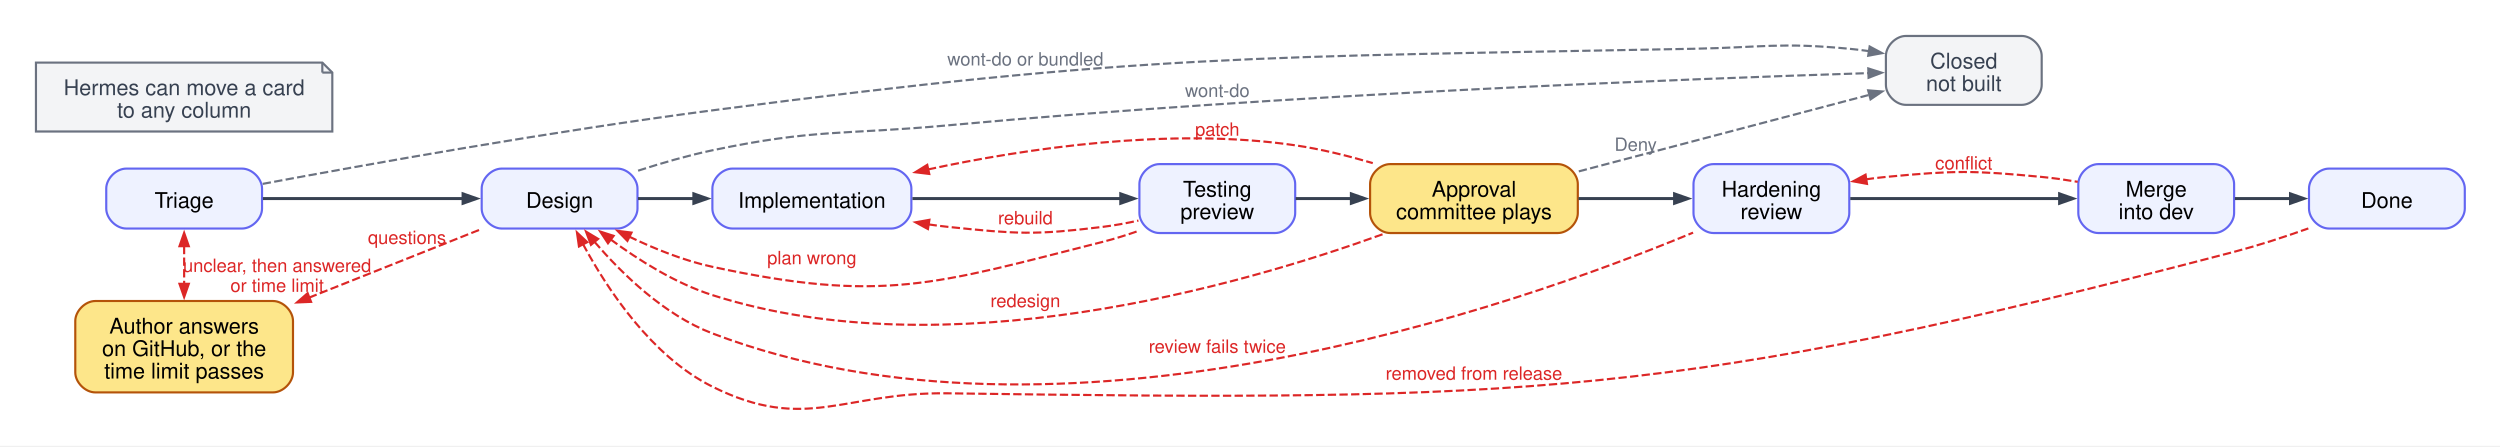
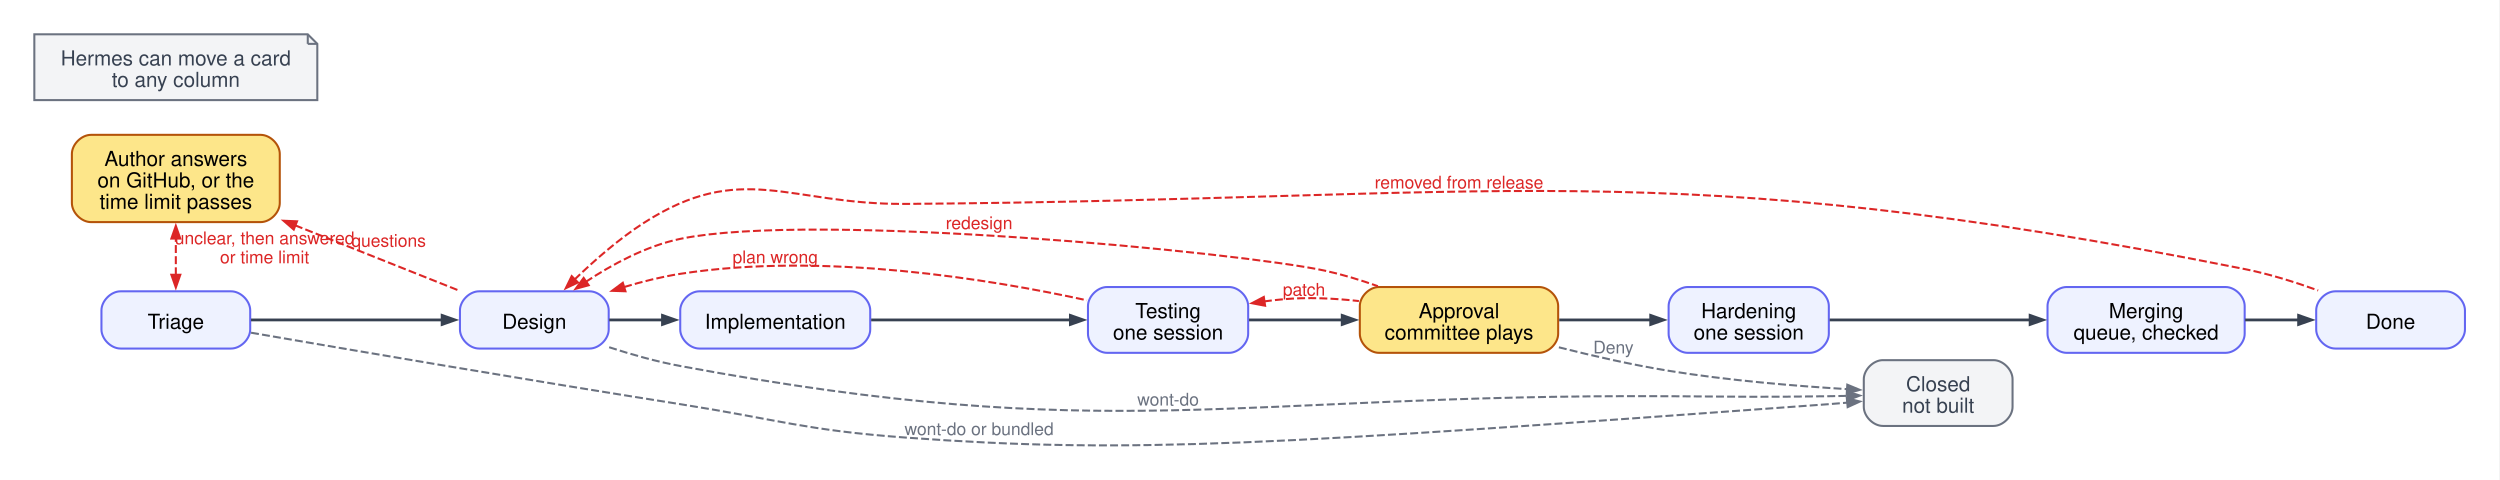
- <svg xmlns="http://www.w3.org/2000/svg" width="1502pt" height="268pt" viewBox="0.00 0.00 1502.00 268.00">
-   <g id="graph0" class="graph" transform="scale(1 1) rotate(0) translate(21.6 246.23)">
-     <polygon fill="white" stroke="none" points="-21.6,21.6 -21.6,-246.23 1480.85,-246.23 1480.85,21.6 -21.6,21.6" />
+ <svg xmlns="http://www.w3.org/2000/svg" width="1573pt" height="302pt" viewBox="0.00 0.00 1573.00 302.00">
+   <g id="graph0" class="graph" transform="scale(1 1) rotate(0) translate(21.6 280.58)">
+     <polygon fill="white" stroke="none" points="-21.6,21.6 -21.6,-280.58 1550.95,-280.58 1550.95,21.6 -21.6,21.6" />
    <g id="node1" class="node">
-       <path fill="#eef2ff" stroke="#6366f1" stroke-width="1.3" d="M123.83,-144.93C123.83,-144.93 54.23,-144.93 54.23,-144.93 48.23,-144.93 42.23,-138.93 42.23,-132.93 42.23,-132.93 42.23,-120.93 42.23,-120.93 42.23,-114.93 48.23,-108.93 54.23,-108.93 54.23,-108.93 123.83,-108.93 123.83,-108.93 129.83,-108.93 135.83,-114.93 135.83,-120.93 135.83,-120.93 135.83,-132.93 135.83,-132.93 135.83,-138.93 129.83,-144.93 123.83,-144.93" />
-       <text xml:space="preserve" text-anchor="middle" x="89.03" y="-121.33" font-family="Helvetica,sans-Serif" font-size="13.00">Triage</text>
+       <path fill="#eef2ff" stroke="#6366f1" stroke-width="1.3" d="M123.83,-97.28C123.83,-97.28 54.23,-97.28 54.23,-97.28 48.23,-97.28 42.23,-91.28 42.23,-85.28 42.23,-85.28 42.23,-73.28 42.23,-73.28 42.23,-67.28 48.23,-61.28 54.23,-61.28 54.23,-61.28 123.83,-61.28 123.83,-61.28 129.83,-61.28 135.83,-67.28 135.83,-73.28 135.83,-73.28 135.83,-85.28 135.83,-85.28 135.83,-91.28 129.83,-97.28 123.83,-97.28" />
+       <text xml:space="preserve" text-anchor="middle" x="89.03" y="-73.68" font-family="Helvetica,sans-Serif" font-size="13.00">Triage</text>
    </g>
    <g id="node2" class="node">
-       <path fill="#eef2ff" stroke="#6366f1" stroke-width="1.3" d="M349.4,-144.93C349.4,-144.93 279.8,-144.93 279.8,-144.93 273.8,-144.93 267.8,-138.93 267.8,-132.93 267.8,-132.93 267.8,-120.93 267.8,-120.93 267.8,-114.93 273.8,-108.93 279.8,-108.93 279.8,-108.93 349.4,-108.93 349.4,-108.93 355.4,-108.93 361.4,-114.93 361.4,-120.93 361.4,-120.93 361.4,-132.93 361.4,-132.93 361.4,-138.93 355.4,-144.93 349.4,-144.93" />
-       <text xml:space="preserve" text-anchor="middle" x="314.6" y="-121.33" font-family="Helvetica,sans-Serif" font-size="13.00">Design</text>
+       <path fill="#eef2ff" stroke="#6366f1" stroke-width="1.3" d="M349.4,-97.28C349.4,-97.28 279.8,-97.28 279.8,-97.28 273.8,-97.28 267.8,-91.28 267.8,-85.28 267.8,-85.28 267.8,-73.28 267.8,-73.28 267.8,-67.28 273.8,-61.28 279.8,-61.28 279.8,-61.28 349.4,-61.28 349.4,-61.28 355.4,-61.28 361.4,-67.28 361.4,-73.28 361.4,-73.28 361.4,-85.28 361.4,-85.28 361.4,-91.28 355.4,-97.28 349.4,-97.28" />
+       <text xml:space="preserve" text-anchor="middle" x="314.6" y="-73.68" font-family="Helvetica,sans-Serif" font-size="13.00">Design</text>
    </g>
    <g id="edge1" class="edge">
-       <path fill="none" stroke="#374151" stroke-width="1.8" d="M136.35,-126.93C171.27,-126.93 219.36,-126.93 256.63,-126.93" />
-       <polygon fill="#374151" stroke="#374151" stroke-width="1.8" points="256.61,-129.73 264.61,-126.93 256.61,-124.13 256.61,-129.73" />
+       <path fill="none" stroke="#374151" stroke-width="1.8" d="M136.35,-79.28C171.27,-79.28 219.36,-79.28 256.63,-79.28" />
+       <polygon fill="#374151" stroke="#374151" stroke-width="1.8" points="256.61,-82.08 264.61,-79.28 256.61,-76.48 256.61,-82.08" />
    </g>
    <g id="node9" class="node">
-       <path fill="#fde68a" stroke="#b45309" stroke-width="1.3" d="M142.43,-65.38C142.43,-65.38 35.63,-65.38 35.63,-65.38 29.63,-65.38 23.63,-59.38 23.63,-53.38 23.63,-53.38 23.63,-22.48 23.63,-22.48 23.63,-16.48 29.63,-10.48 35.63,-10.48 35.63,-10.48 142.43,-10.48 142.43,-10.48 148.43,-10.48 154.43,-16.48 154.43,-22.48 154.43,-22.48 154.43,-53.38 154.43,-53.38 154.43,-59.38 148.43,-65.38 142.43,-65.38" />
-       <text xml:space="preserve" text-anchor="middle" x="89.03" y="-45.83" font-family="Helvetica,sans-Serif" font-size="13.00">Author answers</text>
-       <text xml:space="preserve" text-anchor="middle" x="89.03" y="-32.33" font-family="Helvetica,sans-Serif" font-size="13.00">on GitHub, or the</text>
-       <text xml:space="preserve" text-anchor="middle" x="89.03" y="-18.83" font-family="Helvetica,sans-Serif" font-size="13.00">time limit passes</text>
+       <path fill="#fde68a" stroke="#b45309" stroke-width="1.3" d="M142.43,-195.73C142.43,-195.73 35.63,-195.73 35.63,-195.73 29.63,-195.73 23.63,-189.73 23.63,-183.73 23.63,-183.73 23.63,-152.83 23.63,-152.83 23.63,-146.83 29.63,-140.83 35.63,-140.83 35.63,-140.83 142.43,-140.83 142.43,-140.83 148.43,-140.83 154.43,-146.83 154.43,-152.83 154.43,-152.83 154.43,-183.73 154.43,-183.73 154.43,-189.73 148.43,-195.73 142.43,-195.73" />
+       <text xml:space="preserve" text-anchor="middle" x="89.03" y="-176.18" font-family="Helvetica,sans-Serif" font-size="13.00">Author answers</text>
+       <text xml:space="preserve" text-anchor="middle" x="89.03" y="-162.68" font-family="Helvetica,sans-Serif" font-size="13.00">on GitHub, or the</text>
+       <text xml:space="preserve" text-anchor="middle" x="89.03" y="-149.18" font-family="Helvetica,sans-Serif" font-size="13.00">time limit passes</text>
    </g>
    <g id="edge8" class="edge">
-       <path fill="none" stroke="#dc2626" stroke-width="1.3" stroke-dasharray="5,2" d="M89.03,-98.52C89.03,-90.81 89.03,-83.09 89.03,-75.38" />
-       <polygon fill="#dc2626" stroke="#dc2626" stroke-width="1.3" points="86.23,-98.32 89.03,-106.32 91.83,-98.32 86.23,-98.32" />
-       <polygon fill="#dc2626" stroke="#dc2626" stroke-width="1.3" points="91.83,-75.71 89.03,-67.71 86.23,-75.71 91.83,-75.71" />
-       <text xml:space="preserve" text-anchor="middle" x="144.9" y="-82.86" font-family="Helvetica,sans-Serif" font-size="11.00" fill="#dc2626">unclear, then answered</text>
-       <text xml:space="preserve" text-anchor="middle" x="144.9" y="-70.86" font-family="Helvetica,sans-Serif" font-size="11.00" fill="#dc2626">or time limit</text>
+       <path fill="none" stroke="#dc2626" stroke-width="1.3" stroke-dasharray="5,2" d="M89.03,-107.39C89.03,-115.13 89.03,-122.88 89.03,-130.63" />
+       <polygon fill="#dc2626" stroke="#dc2626" stroke-width="1.3" points="91.83,-107.68 89.03,-99.68 86.23,-107.68 91.83,-107.68" />
+       <polygon fill="#dc2626" stroke="#dc2626" stroke-width="1.3" points="86.23,-130.47 89.03,-138.47 91.83,-130.47 86.23,-130.47" />
+       <text xml:space="preserve" text-anchor="middle" x="144.9" y="-126.92" font-family="Helvetica,sans-Serif" font-size="11.00" fill="#dc2626">unclear, then answered</text>
+       <text xml:space="preserve" text-anchor="middle" x="144.9" y="-114.92" font-family="Helvetica,sans-Serif" font-size="11.00" fill="#dc2626">or time limit</text>
    </g>
    <g id="node11" class="node">
-       <path fill="#f3f4f6" stroke="#6b7280" stroke-width="1.3" d="M1193.05,-224.63C1193.05,-224.63 1123.45,-224.63 1123.45,-224.63 1117.45,-224.63 1111.45,-218.63 1111.45,-212.63 1111.45,-212.63 1111.45,-195.23 1111.45,-195.23 1111.45,-189.23 1117.45,-183.23 1123.45,-183.23 1123.45,-183.23 1193.05,-183.23 1193.05,-183.23 1199.05,-183.23 1205.05,-189.23 1205.05,-195.23 1205.05,-195.23 1205.05,-212.63 1205.05,-212.63 1205.05,-218.63 1199.05,-224.63 1193.05,-224.63" />
-       <text xml:space="preserve" text-anchor="middle" x="1158.25" y="-205.08" font-family="Helvetica,sans-Serif" font-size="13.00" fill="#374151">Closed</text>
-       <text xml:space="preserve" text-anchor="middle" x="1158.25" y="-191.58" font-family="Helvetica,sans-Serif" font-size="13.00" fill="#374151">not built</text>
+       <path fill="#f3f4f6" stroke="#6b7280" stroke-width="1.3" d="M1232.7,-53.98C1232.7,-53.98 1163.1,-53.98 1163.1,-53.98 1157.1,-53.98 1151.1,-47.98 1151.1,-41.98 1151.1,-41.98 1151.1,-24.58 1151.1,-24.58 1151.1,-18.58 1157.1,-12.58 1163.1,-12.58 1163.1,-12.58 1232.7,-12.58 1232.7,-12.58 1238.7,-12.58 1244.7,-18.58 1244.7,-24.58 1244.7,-24.58 1244.7,-41.98 1244.7,-41.98 1244.7,-47.98 1238.7,-53.98 1232.7,-53.98" />
+       <text xml:space="preserve" text-anchor="middle" x="1197.9" y="-34.43" font-family="Helvetica,sans-Serif" font-size="13.00" fill="#374151">Closed</text>
+       <text xml:space="preserve" text-anchor="middle" x="1197.9" y="-20.93" font-family="Helvetica,sans-Serif" font-size="13.00" fill="#374151">not built</text>
    </g>
-     <g id="edge17" class="edge">
-       <path fill="none" stroke="#6b7280" stroke-width="1.3" stroke-dasharray="5,2" d="M136.24,-135.76C197.72,-147.25 309.9,-167.35 406.4,-179.93 666.69,-213.86 733.41,-211.81 995.85,-216.93 1037.44,-217.74 1048.04,-220.87 1089.45,-216.93 1093.41,-216.55 1097.48,-216.06 1101.57,-215.48" />
-       <polygon fill="#6b7280" stroke="#6b7280" stroke-width="1.3" points="1101.68,-218.29 1109.16,-214.29 1100.82,-212.76 1101.68,-218.29" />
-       <text xml:space="preserve" text-anchor="middle" x="594.45" y="-206.88" font-family="Helvetica,sans-Serif" font-size="11.00" fill="#6b7280">wont-do or bundled</text>
+     <g id="edge14" class="edge">
+       <path fill="none" stroke="#6b7280" stroke-width="1.3" stroke-dasharray="5,2" d="M136.35,-71.24C197.96,-60.61 310.27,-41.46 406.4,-26.28 469.22,-16.36 484.52,-9.96 547.95,-5.28 690.75,5.25 779.13,-0.71 1129.1,-26.28 1132.91,-26.56 1136.83,-26.88 1140.79,-27.23" />
+       <polygon fill="#6b7280" stroke="#6b7280" stroke-width="1.3" points="1140.43,-30 1148.65,-27.95 1140.95,-24.43 1140.43,-30" />
+       <text xml:space="preserve" text-anchor="middle" x="594.45" y="-6.83" font-family="Helvetica,sans-Serif" font-size="11.00" fill="#6b7280">wont-do or bundled</text>
    </g>
    <g id="node3" class="node">
-       <path fill="#eef2ff" stroke="#6366f1" stroke-width="1.3" d="M513.95,-144.93C513.95,-144.93 418.4,-144.93 418.4,-144.93 412.4,-144.93 406.4,-138.93 406.4,-132.93 406.4,-132.93 406.4,-120.93 406.4,-120.93 406.4,-114.93 412.4,-108.93 418.4,-108.93 418.4,-108.93 513.95,-108.93 513.95,-108.93 519.95,-108.93 525.95,-114.93 525.95,-120.93 525.95,-120.93 525.95,-132.93 525.95,-132.93 525.95,-138.93 519.95,-144.93 513.95,-144.93" />
-       <text xml:space="preserve" text-anchor="middle" x="466.18" y="-121.33" font-family="Helvetica,sans-Serif" font-size="13.00">Implementation</text>
+       <path fill="#eef2ff" stroke="#6366f1" stroke-width="1.3" d="M513.95,-97.28C513.95,-97.28 418.4,-97.28 418.4,-97.28 412.4,-97.28 406.4,-91.28 406.4,-85.28 406.4,-85.28 406.4,-73.28 406.4,-73.28 406.4,-67.28 412.4,-61.28 418.4,-61.28 418.4,-61.28 513.95,-61.28 513.95,-61.28 519.95,-61.28 525.95,-67.28 525.95,-73.28 525.95,-73.28 525.95,-85.28 525.95,-85.28 525.95,-91.28 519.95,-97.28 513.95,-97.28" />
+       <text xml:space="preserve" text-anchor="middle" x="466.18" y="-73.68" font-family="Helvetica,sans-Serif" font-size="13.00">Implementation</text>
    </g>
    <g id="edge2" class="edge">
-       <path fill="none" stroke="#374151" stroke-width="1.8" d="M361.7,-126.93C372.41,-126.93 384.05,-126.93 395.52,-126.93" />
-       <polygon fill="#374151" stroke="#374151" stroke-width="1.8" points="395.26,-129.73 403.26,-126.93 395.26,-124.13 395.26,-129.73" />
+       <path fill="none" stroke="#374151" stroke-width="1.8" d="M361.7,-79.28C372.41,-79.28 384.05,-79.28 395.52,-79.28" />
+       <polygon fill="#374151" stroke="#374151" stroke-width="1.8" points="395.26,-82.08 403.26,-79.28 395.26,-76.48 395.26,-82.08" />
    </g>
    <g id="node4" class="node">
-       <path fill="#eef2ff" stroke="#6366f1" stroke-width="1.3" d="M744.55,-147.63C744.55,-147.63 674.95,-147.63 674.95,-147.63 668.95,-147.63 662.95,-141.63 662.95,-135.63 662.95,-135.63 662.95,-118.23 662.95,-118.23 662.95,-112.23 668.95,-106.23 674.95,-106.23 674.95,-106.23 744.55,-106.23 744.55,-106.23 750.55,-106.23 756.55,-112.23 756.55,-118.23 756.55,-118.23 756.55,-135.63 756.55,-135.63 756.55,-141.63 750.55,-147.63 744.55,-147.63" />
-       <text xml:space="preserve" text-anchor="middle" x="709.75" y="-128.08" font-family="Helvetica,sans-Serif" font-size="13.00">Testing</text>
-       <text xml:space="preserve" text-anchor="middle" x="709.75" y="-114.58" font-family="Helvetica,sans-Serif" font-size="13.00">preview</text>
+       <path fill="#eef2ff" stroke="#6366f1" stroke-width="1.3" d="M751.75,-99.98C751.75,-99.98 674.95,-99.98 674.95,-99.98 668.95,-99.98 662.95,-93.98 662.95,-87.98 662.95,-87.98 662.95,-70.58 662.95,-70.58 662.95,-64.58 668.95,-58.58 674.95,-58.58 674.95,-58.58 751.75,-58.58 751.75,-58.58 757.75,-58.58 763.75,-64.58 763.75,-70.58 763.75,-70.58 763.75,-87.98 763.75,-87.98 763.75,-93.98 757.75,-99.98 751.75,-99.98" />
+       <text xml:space="preserve" text-anchor="middle" x="713.35" y="-80.43" font-family="Helvetica,sans-Serif" font-size="13.00">Testing</text>
+       <text xml:space="preserve" text-anchor="middle" x="713.35" y="-66.93" font-family="Helvetica,sans-Serif" font-size="13.00">one session</text>
+     </g>
+     <g id="edge10" class="edge">
+       <path fill="none" stroke="#dc2626" stroke-width="1.3" stroke-dasharray="5,2" d="M371.09,-99.98C382.6,-103.43 394.78,-106.47 406.4,-108.28 496.02,-122.25 601.53,-104.88 662.31,-91.63" />
+       <polygon fill="#dc2626" stroke="#dc2626" stroke-width="1.3" points="371.94,-97.31 363.47,-97.59 370.27,-102.66 371.94,-97.31" />
+       <text xml:space="preserve" text-anchor="middle" x="466.18" y="-114.99" font-family="Helvetica,sans-Serif" font-size="11.00" fill="#dc2626">plan wrong</text>
+     </g>
+     <g id="node5" class="node">
+       <path fill="#fde68a" stroke="#b45309" stroke-width="1.3" d="M946.8,-99.98C946.8,-99.98 846,-99.98 846,-99.98 840,-99.98 834,-93.98 834,-87.98 834,-87.98 834,-70.58 834,-70.58 834,-64.58 840,-58.58 846,-58.58 846,-58.58 946.8,-58.58 946.8,-58.58 952.8,-58.58 958.8,-64.58 958.8,-70.58 958.8,-70.58 958.8,-87.98 958.8,-87.98 958.8,-93.98 952.8,-99.98 946.8,-99.98" />
+       <text xml:space="preserve" text-anchor="middle" x="896.4" y="-80.43" font-family="Helvetica,sans-Serif" font-size="13.00">Approval</text>
+       <text xml:space="preserve" text-anchor="middle" x="896.4" y="-66.93" font-family="Helvetica,sans-Serif" font-size="13.00">committee plays</text>
+     </g>
+     <g id="edge12" class="edge">
+       <path fill="none" stroke="#dc2626" stroke-width="1.3" stroke-dasharray="5,2" d="M346.78,-103.11C363.46,-114.16 384.95,-125.82 406.4,-130.28 490.14,-147.7 759.24,-121.68 812,-110.28 823.02,-107.9 834.54,-104.36 845.37,-100.51" />
+       <polygon fill="#dc2626" stroke="#dc2626" stroke-width="1.3" points="348.8,-101.1 340.62,-98.88 345.63,-105.72 348.8,-101.1" />
+       <text xml:space="preserve" text-anchor="middle" x="594.45" y="-136.43" font-family="Helvetica,sans-Serif" font-size="11.00" fill="#dc2626">redesign</text>
+     </g>
+     <g id="node8" class="node">
+       <path fill="#eef2ff" stroke="#6366f1" stroke-width="1.3" d="M1517.35,-97.28C1517.35,-97.28 1447.75,-97.28 1447.75,-97.28 1441.75,-97.28 1435.75,-91.28 1435.75,-85.28 1435.75,-85.28 1435.75,-73.28 1435.75,-73.28 1435.75,-67.28 1441.75,-61.28 1447.75,-61.28 1447.75,-61.28 1517.35,-61.28 1517.35,-61.28 1523.35,-61.28 1529.35,-67.28 1529.35,-73.28 1529.35,-73.28 1529.35,-85.28 1529.35,-85.28 1529.35,-91.28 1523.35,-97.28 1517.35,-97.28" />
+       <text xml:space="preserve" text-anchor="middle" x="1482.55" y="-73.68" font-family="Helvetica,sans-Serif" font-size="13.00">Done</text>
+     </g>
+     <g id="edge13" class="edge">
+       <path fill="none" stroke="#dc2626" stroke-width="1.3" stroke-dasharray="5,2" d="M339.81,-104.58C352.09,-116.46 367.7,-130.19 383.4,-140.28 445.08,-179.94 474.62,-151.76 547.95,-152.28 922.96,-154.93 1022.96,-184.58 1390.75,-111.28 1406.16,-108.21 1422.49,-103.08 1437,-97.82" />
+       <polygon fill="#dc2626" stroke="#dc2626" stroke-width="1.3" points="342.04,-102.86 334.38,-99.22 338.11,-106.84 342.04,-102.86" />
+       <text xml:space="preserve" text-anchor="middle" x="896.4" y="-161.98" font-family="Helvetica,sans-Serif" font-size="11.00" fill="#dc2626">removed from release</text>
+     </g>
+     <g id="edge15" class="edge">
+       <path fill="none" stroke="#6b7280" stroke-width="1.3" stroke-dasharray="5,2" d="M361.69,-62.1C375.84,-57.49 391.59,-53.03 406.4,-50.28 678.27,0.25 751.78,-32.8 1028.3,-31.28 1073.1,-31.04 1084.3,-30.62 1129.1,-31.28 1132.9,-31.34 1136.82,-31.41 1140.77,-31.5" />
+       <polygon fill="#6b7280" stroke="#6b7280" stroke-width="1.3" points="1140.55,-34.29 1148.62,-31.69 1140.69,-28.69 1140.55,-34.29" />
+       <text xml:space="preserve" text-anchor="middle" x="713.35" y="-25.4" font-family="Helvetica,sans-Serif" font-size="11.00" fill="#6b7280">wont-do</text>
+     </g>
+     <g id="edge3" class="edge">
+       <path fill="none" stroke="#374151" stroke-width="1.8" d="M526.53,-79.28C564.61,-79.28 613.91,-79.28 652.16,-79.28" />
+       <polygon fill="#374151" stroke="#374151" stroke-width="1.8" points="651.91,-82.08 659.91,-79.28 651.91,-76.48 651.91,-82.08" />
+     </g>
+     <g id="edge4" class="edge">
+       <path fill="none" stroke="#374151" stroke-width="1.8" d="M764.3,-79.28C782.49,-79.28 803.43,-79.28 823.17,-79.28" />
+       <polygon fill="#374151" stroke="#374151" stroke-width="1.8" points="822.94,-82.08 830.94,-79.28 822.94,-76.48 822.94,-82.08" />
    </g>
    <g id="edge11" class="edge">
-       <path fill="none" stroke="#dc2626" stroke-width="1.3" stroke-dasharray="5,2" d="M356.3,-104.12C371.53,-96.79 389.3,-89.61 406.4,-85.93 508.52,-63.94 539.69,-75.3 640.95,-100.93 648.04,-102.73 655.39,-105.04 662.53,-107.55" />
-       <polygon fill="#dc2626" stroke="#dc2626" stroke-width="1.3" points="355.33,-101.48 349.41,-107.55 357.82,-106.49 355.33,-101.48" />
-       <text xml:space="preserve" text-anchor="middle" x="466.18" y="-87.48" font-family="Helvetica,sans-Serif" font-size="11.00" fill="#dc2626">plan wrong</text>
-     </g>
-     <g id="node5" class="node">
-       <path fill="#fde68a" stroke="#b45309" stroke-width="1.3" d="M914.35,-147.63C914.35,-147.63 813.55,-147.63 813.55,-147.63 807.55,-147.63 801.55,-141.63 801.55,-135.63 801.55,-135.63 801.55,-118.23 801.55,-118.23 801.55,-112.23 807.55,-106.23 813.55,-106.23 813.55,-106.23 914.35,-106.23 914.35,-106.23 920.35,-106.23 926.35,-112.23 926.35,-118.23 926.35,-118.23 926.35,-135.63 926.35,-135.63 926.35,-141.63 920.35,-147.63 914.35,-147.63" />
-       <text xml:space="preserve" text-anchor="middle" x="863.95" y="-128.08" font-family="Helvetica,sans-Serif" font-size="13.00">Approval</text>
-       <text xml:space="preserve" text-anchor="middle" x="863.95" y="-114.58" font-family="Helvetica,sans-Serif" font-size="13.00">committee plays</text>
-     </g>
-     <g id="edge13" class="edge">
-       <path fill="none" stroke="#dc2626" stroke-width="1.3" stroke-dasharray="5,2" d="M345.26,-102.38C362.09,-89.95 384.19,-76.02 406.4,-68.93 547.22,-23.99 722.93,-74.29 809.57,-105.65" />
-       <polygon fill="#dc2626" stroke="#dc2626" stroke-width="1.3" points="343.68,-100.06 339,-107.13 347.06,-104.52 343.68,-100.06" />
-       <text xml:space="preserve" text-anchor="middle" x="594.45" y="-61.69" font-family="Helvetica,sans-Serif" font-size="11.00" fill="#dc2626">redesign</text>
+       <path fill="none" stroke="#dc2626" stroke-width="1.3" stroke-dasharray="5,2" d="M773.65,-90.92C777.74,-91.46 781.8,-91.93 785.75,-92.28 801.21,-93.68 817.87,-92.89 833.42,-91.16" />
+       <polygon fill="#dc2626" stroke="#dc2626" stroke-width="1.3" points="774.4,-88.2 766.07,-89.81 773.59,-93.74 774.4,-88.2" />
+       <text xml:space="preserve" text-anchor="middle" x="798.88" y="-94.55" font-family="Helvetica,sans-Serif" font-size="11.00" fill="#dc2626">patch</text>
    </g>
    <g id="node6" class="node">
-       <path fill="#eef2ff" stroke="#6366f1" stroke-width="1.3" d="M1077.45,-147.63C1077.45,-147.63 1007.85,-147.63 1007.85,-147.63 1001.85,-147.63 995.85,-141.63 995.85,-135.63 995.85,-135.63 995.85,-118.23 995.85,-118.23 995.85,-112.23 1001.85,-106.23 1007.85,-106.23 1007.85,-106.23 1077.45,-106.23 1077.45,-106.23 1083.45,-106.23 1089.45,-112.23 1089.45,-118.23 1089.45,-118.23 1089.45,-135.63 1089.45,-135.63 1089.45,-141.63 1083.45,-147.63 1077.45,-147.63" />
-       <text xml:space="preserve" text-anchor="middle" x="1042.65" y="-128.08" font-family="Helvetica,sans-Serif" font-size="13.00">Hardening</text>
-       <text xml:space="preserve" text-anchor="middle" x="1042.65" y="-114.58" font-family="Helvetica,sans-Serif" font-size="13.00">review</text>
+       <path fill="#eef2ff" stroke="#6366f1" stroke-width="1.3" d="M1117.1,-99.98C1117.1,-99.98 1040.3,-99.98 1040.3,-99.98 1034.3,-99.98 1028.3,-93.98 1028.3,-87.98 1028.3,-87.98 1028.3,-70.58 1028.3,-70.58 1028.3,-64.58 1034.3,-58.58 1040.3,-58.58 1040.3,-58.58 1117.1,-58.58 1117.1,-58.58 1123.1,-58.58 1129.1,-64.58 1129.1,-70.58 1129.1,-70.58 1129.1,-87.98 1129.1,-87.98 1129.1,-93.98 1123.1,-99.98 1117.1,-99.98" />
+       <text xml:space="preserve" text-anchor="middle" x="1078.7" y="-80.43" font-family="Helvetica,sans-Serif" font-size="13.00">Hardening</text>
+       <text xml:space="preserve" text-anchor="middle" x="1078.7" y="-66.93" font-family="Helvetica,sans-Serif" font-size="13.00">one session</text>
    </g>
-     <g id="edge14" class="edge">
-       <path fill="none" stroke="#dc2626" stroke-width="1.3" stroke-dasharray="5,2" d="M335.56,-100.96C352.14,-81.68 377.6,-56.91 406.4,-45.93 615.47,33.77 888.41,-61.9 995.6,-106.46" />
-       <polygon fill="#dc2626" stroke="#dc2626" stroke-width="1.3" points="333.45,-99.12 330.49,-107.06 337.76,-102.7 333.45,-99.12" />
-       <text xml:space="preserve" text-anchor="middle" x="709.75" y="-34.27" font-family="Helvetica,sans-Serif" font-size="11.00" fill="#dc2626">review fails twice</text>
-     </g>
-     <g id="node8" class="node">
-       <path fill="#eef2ff" stroke="#6366f1" stroke-width="1.3" d="M1447.25,-144.93C1447.25,-144.93 1377.65,-144.93 1377.65,-144.93 1371.65,-144.93 1365.65,-138.93 1365.65,-132.93 1365.65,-132.93 1365.65,-120.93 1365.65,-120.93 1365.65,-114.93 1371.65,-108.93 1377.65,-108.93 1377.65,-108.93 1447.25,-108.93 1447.25,-108.93 1453.25,-108.93 1459.25,-114.93 1459.25,-120.93 1459.25,-120.93 1459.25,-132.93 1459.25,-132.93 1459.25,-138.93 1453.25,-144.93 1447.25,-144.93" />
-       <text xml:space="preserve" text-anchor="middle" x="1412.45" y="-121.33" font-family="Helvetica,sans-Serif" font-size="13.00">Done</text>
+     <g id="edge5" class="edge">
+       <path fill="none" stroke="#374151" stroke-width="1.8" d="M959.45,-79.28C978.1,-79.28 998.53,-79.28 1017.08,-79.28" />
+       <polygon fill="#374151" stroke="#374151" stroke-width="1.8" points="1017.04,-82.08 1025.04,-79.28 1017.04,-76.48 1017.04,-82.08" />
    </g>
    <g id="edge16" class="edge">
-       <path fill="none" stroke="#dc2626" stroke-width="1.3" stroke-dasharray="5,2" d="M328.64,-99.61C343.32,-72.36 369.95,-32.04 406.4,-13.93 462.76,14.07 485.02,-10.82 547.95,-9.93 893.41,-5.05 986.42,-7.44 1320.65,-94.93 1335.36,-98.78 1351.09,-103.94 1365.25,-108.99" />
-       <polygon fill="#dc2626" stroke="#dc2626" stroke-width="1.3" points="326.24,-98.16 325.04,-106.55 331.21,-100.74 326.24,-98.16" />
-       <text xml:space="preserve" text-anchor="middle" x="863.95" y="-18.08" font-family="Helvetica,sans-Serif" font-size="11.00" fill="#dc2626">removed from release</text>
-     </g>
-     <g id="edge18" class="edge">
-       <path fill="none" stroke="#6b7280" stroke-width="1.3" stroke-dasharray="5,2" d="M361.77,-143.68C375.93,-148.27 391.66,-152.83 406.4,-155.93 468.31,-168.96 484.95,-165.13 547.95,-170.93 751.26,-189.66 993.8,-198.89 1101.26,-202.31" />
-       <polygon fill="#6b7280" stroke="#6b7280" stroke-width="1.3" points="1100.87,-205.1 1108.95,-202.55 1101.04,-199.5 1100.87,-205.1" />
-       <text xml:space="preserve" text-anchor="middle" x="709.75" y="-188" font-family="Helvetica,sans-Serif" font-size="11.00" fill="#6b7280">wont-do</text>
-     </g>
-     <g id="edge3" class="edge">
-       <path fill="none" stroke="#374151" stroke-width="1.8" d="M526.58,-126.93C564.89,-126.93 614.42,-126.93 652.16,-126.93" />
-       <polygon fill="#374151" stroke="#374151" stroke-width="1.8" points="651.75,-129.73 659.75,-126.93 651.75,-124.13 651.75,-129.73" />
-     </g>
-     <g id="edge10" class="edge">
-       <path fill="none" stroke="#dc2626" stroke-width="1.3" stroke-dasharray="5,2" d="M536.29,-111.41C540.23,-110.83 544.13,-110.33 547.95,-109.93 589.06,-105.65 599.93,-104.87 640.95,-109.93 647.94,-110.79 655.24,-112.14 662.35,-113.7" />
-       <polygon fill="#dc2626" stroke="#dc2626" stroke-width="1.3" points="535.9,-108.63 528.45,-112.67 536.79,-114.16 535.9,-108.63" />
-       <text xml:space="preserve" text-anchor="middle" x="594.45" y="-111.48" font-family="Helvetica,sans-Serif" font-size="11.00" fill="#dc2626">rebuild</text>
-     </g>
-     <g id="edge12" class="edge">
-       <path fill="none" stroke="#dc2626" stroke-width="1.3" stroke-dasharray="5,2" d="M535.9,-144.43C594.65,-157.02 681.35,-169.99 756.55,-158.93 771.91,-156.67 788.13,-152.67 803.16,-148.24" />
-       <polygon fill="#dc2626" stroke="#dc2626" stroke-width="1.3" points="536.69,-141.73 528.28,-142.75 535.49,-147.2 536.69,-141.73" />
-       <text xml:space="preserve" text-anchor="middle" x="709.75" y="-164.67" font-family="Helvetica,sans-Serif" font-size="11.00" fill="#dc2626">patch</text>
-     </g>
-     <g id="edge4" class="edge">
-       <path fill="none" stroke="#374151" stroke-width="1.8" d="M756.83,-126.93C767.48,-126.93 779.06,-126.93 790.54,-126.93" />
-       <polygon fill="#374151" stroke="#374151" stroke-width="1.8" points="790.29,-129.73 798.29,-126.93 790.29,-124.13 790.29,-129.73" />
-     </g>
-     <g id="edge5" class="edge">
-       <path fill="none" stroke="#374151" stroke-width="1.8" d="M926.75,-126.93C945.55,-126.93 966.12,-126.93 984.6,-126.93" />
-       <polygon fill="#374151" stroke="#374151" stroke-width="1.8" points="984.48,-129.73 992.48,-126.93 984.48,-124.13 984.48,-129.73" />
-     </g>
-     <g id="edge19" class="edge">
-       <path fill="none" stroke="#6b7280" stroke-width="1.3" stroke-dasharray="5,2" d="M926.94,-143.26C978.74,-156.91 1051.93,-176.19 1101.8,-189.33" />
-       <polygon fill="#6b7280" stroke="#6b7280" stroke-width="1.3" points="1100.79,-191.95 1109.24,-191.28 1102.22,-186.54 1100.79,-191.95" />
-       <text xml:space="preserve" text-anchor="middle" x="961.1" y="-155.59" font-family="Helvetica,sans-Serif" font-size="11.00" fill="#6b7280">Deny</text>
+       <path fill="none" stroke="#6b7280" stroke-width="1.3" stroke-dasharray="5,2" d="M959.25,-62.05C980.93,-56.57 1005.56,-50.98 1028.3,-47.28 1065.48,-41.23 1107.71,-37.73 1140.61,-35.74" />
+       <polygon fill="#6b7280" stroke="#6b7280" stroke-width="1.3" points="1140.72,-38.54 1148.54,-35.29 1140.39,-32.95 1140.72,-38.54" />
+       <text xml:space="preserve" text-anchor="middle" x="993.55" y="-58.19" font-family="Helvetica,sans-Serif" font-size="11.00" fill="#6b7280">Deny</text>
    </g>
    <g id="node7" class="node">
-       <path fill="#eef2ff" stroke="#6366f1" stroke-width="1.3" d="M1308.65,-147.63C1308.65,-147.63 1239.05,-147.63 1239.05,-147.63 1233.05,-147.63 1227.05,-141.63 1227.05,-135.63 1227.05,-135.63 1227.05,-118.23 1227.05,-118.23 1227.05,-112.23 1233.05,-106.23 1239.05,-106.23 1239.05,-106.23 1308.65,-106.23 1308.65,-106.23 1314.65,-106.23 1320.65,-112.23 1320.65,-118.23 1320.65,-118.23 1320.65,-135.63 1320.65,-135.63 1320.65,-141.63 1314.65,-147.63 1308.65,-147.63" />
-       <text xml:space="preserve" text-anchor="middle" x="1273.85" y="-128.08" font-family="Helvetica,sans-Serif" font-size="13.00">Merge</text>
-       <text xml:space="preserve" text-anchor="middle" x="1273.85" y="-114.58" font-family="Helvetica,sans-Serif" font-size="13.00">into dev</text>
+       <path fill="#eef2ff" stroke="#6366f1" stroke-width="1.3" d="M1378.75,-99.98C1378.75,-99.98 1278.7,-99.98 1278.7,-99.98 1272.7,-99.98 1266.7,-93.98 1266.7,-87.98 1266.7,-87.98 1266.7,-70.58 1266.7,-70.58 1266.7,-64.58 1272.7,-58.58 1278.7,-58.58 1278.7,-58.58 1378.75,-58.58 1378.75,-58.58 1384.75,-58.58 1390.75,-64.58 1390.75,-70.58 1390.75,-70.58 1390.75,-87.98 1390.75,-87.98 1390.75,-93.98 1384.75,-99.98 1378.75,-99.98" />
+       <text xml:space="preserve" text-anchor="middle" x="1328.73" y="-80.43" font-family="Helvetica,sans-Serif" font-size="13.00">Merging</text>
+       <text xml:space="preserve" text-anchor="middle" x="1328.73" y="-66.93" font-family="Helvetica,sans-Serif" font-size="13.00">queue, checked</text>
    </g>
    <g id="edge6" class="edge">
-       <path fill="none" stroke="#374151" stroke-width="1.8" d="M1090.03,-126.93C1126.38,-126.93 1177.12,-126.93 1215.93,-126.93" />
-       <polygon fill="#374151" stroke="#374151" stroke-width="1.8" points="1215.81,-129.73 1223.81,-126.93 1215.81,-124.13 1215.81,-129.73" />
-     </g>
-     <g id="edge15" class="edge">
-       <path fill="none" stroke="#dc2626" stroke-width="1.3" stroke-dasharray="5,2" d="M1099.33,-138.48C1103.42,-139.06 1107.49,-139.55 1111.45,-139.93 1152.86,-143.87 1163.64,-143.87 1205.05,-139.93 1212.09,-139.26 1219.49,-138.21 1226.7,-136.99" />
-       <polygon fill="#dc2626" stroke="#dc2626" stroke-width="1.3" points="1100.08,-135.76 1091.74,-137.29 1099.22,-141.29 1100.08,-135.76" />
-       <text xml:space="preserve" text-anchor="middle" x="1158.25" y="-144.43" font-family="Helvetica,sans-Serif" font-size="11.00" fill="#dc2626">conflict</text>
+       <path fill="none" stroke="#374151" stroke-width="1.8" d="M1129.59,-79.28C1165.82,-79.28 1215.38,-79.28 1255.87,-79.28" />
+       <polygon fill="#374151" stroke="#374151" stroke-width="1.8" points="1255.77,-82.08 1263.77,-79.28 1255.77,-76.48 1255.77,-82.08" />
    </g>
    <g id="edge7" class="edge">
-       <path fill="none" stroke="#374151" stroke-width="1.8" d="M1321.1,-126.93C1331.89,-126.93 1343.5,-126.93 1354.69,-126.93" />
-       <polygon fill="#374151" stroke="#374151" stroke-width="1.8" points="1354.53,-129.73 1362.53,-126.93 1354.53,-124.13 1354.53,-129.73" />
+       <path fill="none" stroke="#374151" stroke-width="1.8" d="M1391.04,-79.28C1402.27,-79.28 1413.94,-79.28 1425.01,-79.28" />
+       <polygon fill="#374151" stroke="#374151" stroke-width="1.8" points="1424.7,-82.08 1432.7,-79.28 1424.7,-76.48 1424.7,-82.08" />
    </g>
    <g id="edge9" class="edge">
-       <path fill="none" stroke="#dc2626" stroke-width="1.3" stroke-dasharray="5,2" d="M163.99,-67.38C198.08,-80.95 237.49,-96.63 267.3,-108.5" />
-       <polygon fill="#dc2626" stroke="#dc2626" stroke-width="1.3" points="165.29,-64.88 156.82,-64.52 163.22,-70.08 165.29,-64.88" />
-       <text xml:space="preserve" text-anchor="middle" x="222.93" y="-99.69" font-family="Helvetica,sans-Serif" font-size="11.00" fill="#dc2626">questions</text>
+       <path fill="none" stroke="#dc2626" stroke-width="1.3" stroke-dasharray="5,2" d="M163.99,-138.84C198.08,-125.27 237.49,-109.58 267.3,-97.71" />
+       <polygon fill="#dc2626" stroke="#dc2626" stroke-width="1.3" points="163.22,-136.13 156.82,-141.69 165.29,-141.33 163.22,-136.13" />
+       <text xml:space="preserve" text-anchor="middle" x="222.93" y="-125.33" font-family="Helvetica,sans-Serif" font-size="11.00" fill="#dc2626">questions</text>
    </g>
    <g id="node10" class="node">
-       <polygon fill="#f3f4f6" stroke="#6b7280" stroke-width="1.3" points="172.05,-208.63 0,-208.63 0,-167.23 178.05,-167.23 178.05,-202.63 172.05,-208.63" />
-       <polyline fill="none" stroke="#6b7280" stroke-width="1.3" points="172.05,-208.63 172.05,-202.63" />
-       <polyline fill="none" stroke="#6b7280" stroke-width="1.3" points="178.05,-202.63 172.05,-202.63" />
-       <text xml:space="preserve" text-anchor="middle" x="89.03" y="-189.08" font-family="Helvetica,sans-Serif" font-size="13.00" fill="#374151">Hermes can move a card</text>
-       <text xml:space="preserve" text-anchor="middle" x="89.03" y="-175.58" font-family="Helvetica,sans-Serif" font-size="13.00" fill="#374151">to any column</text>
+       <polygon fill="#f3f4f6" stroke="#6b7280" stroke-width="1.3" points="172.05,-258.98 0,-258.98 0,-217.58 178.05,-217.58 178.05,-252.98 172.05,-258.98" />
+       <polyline fill="none" stroke="#6b7280" stroke-width="1.3" points="172.05,-258.98 172.05,-252.98" />
+       <polyline fill="none" stroke="#6b7280" stroke-width="1.3" points="178.05,-252.98 172.05,-252.98" />
+       <text xml:space="preserve" text-anchor="middle" x="89.03" y="-239.43" font-family="Helvetica,sans-Serif" font-size="13.00" fill="#374151">Hermes can move a card</text>
+       <text xml:space="preserve" text-anchor="middle" x="89.03" y="-225.93" font-family="Helvetica,sans-Serif" font-size="13.00" fill="#374151">to any column</text>
    </g>
  </g>
</svg>
